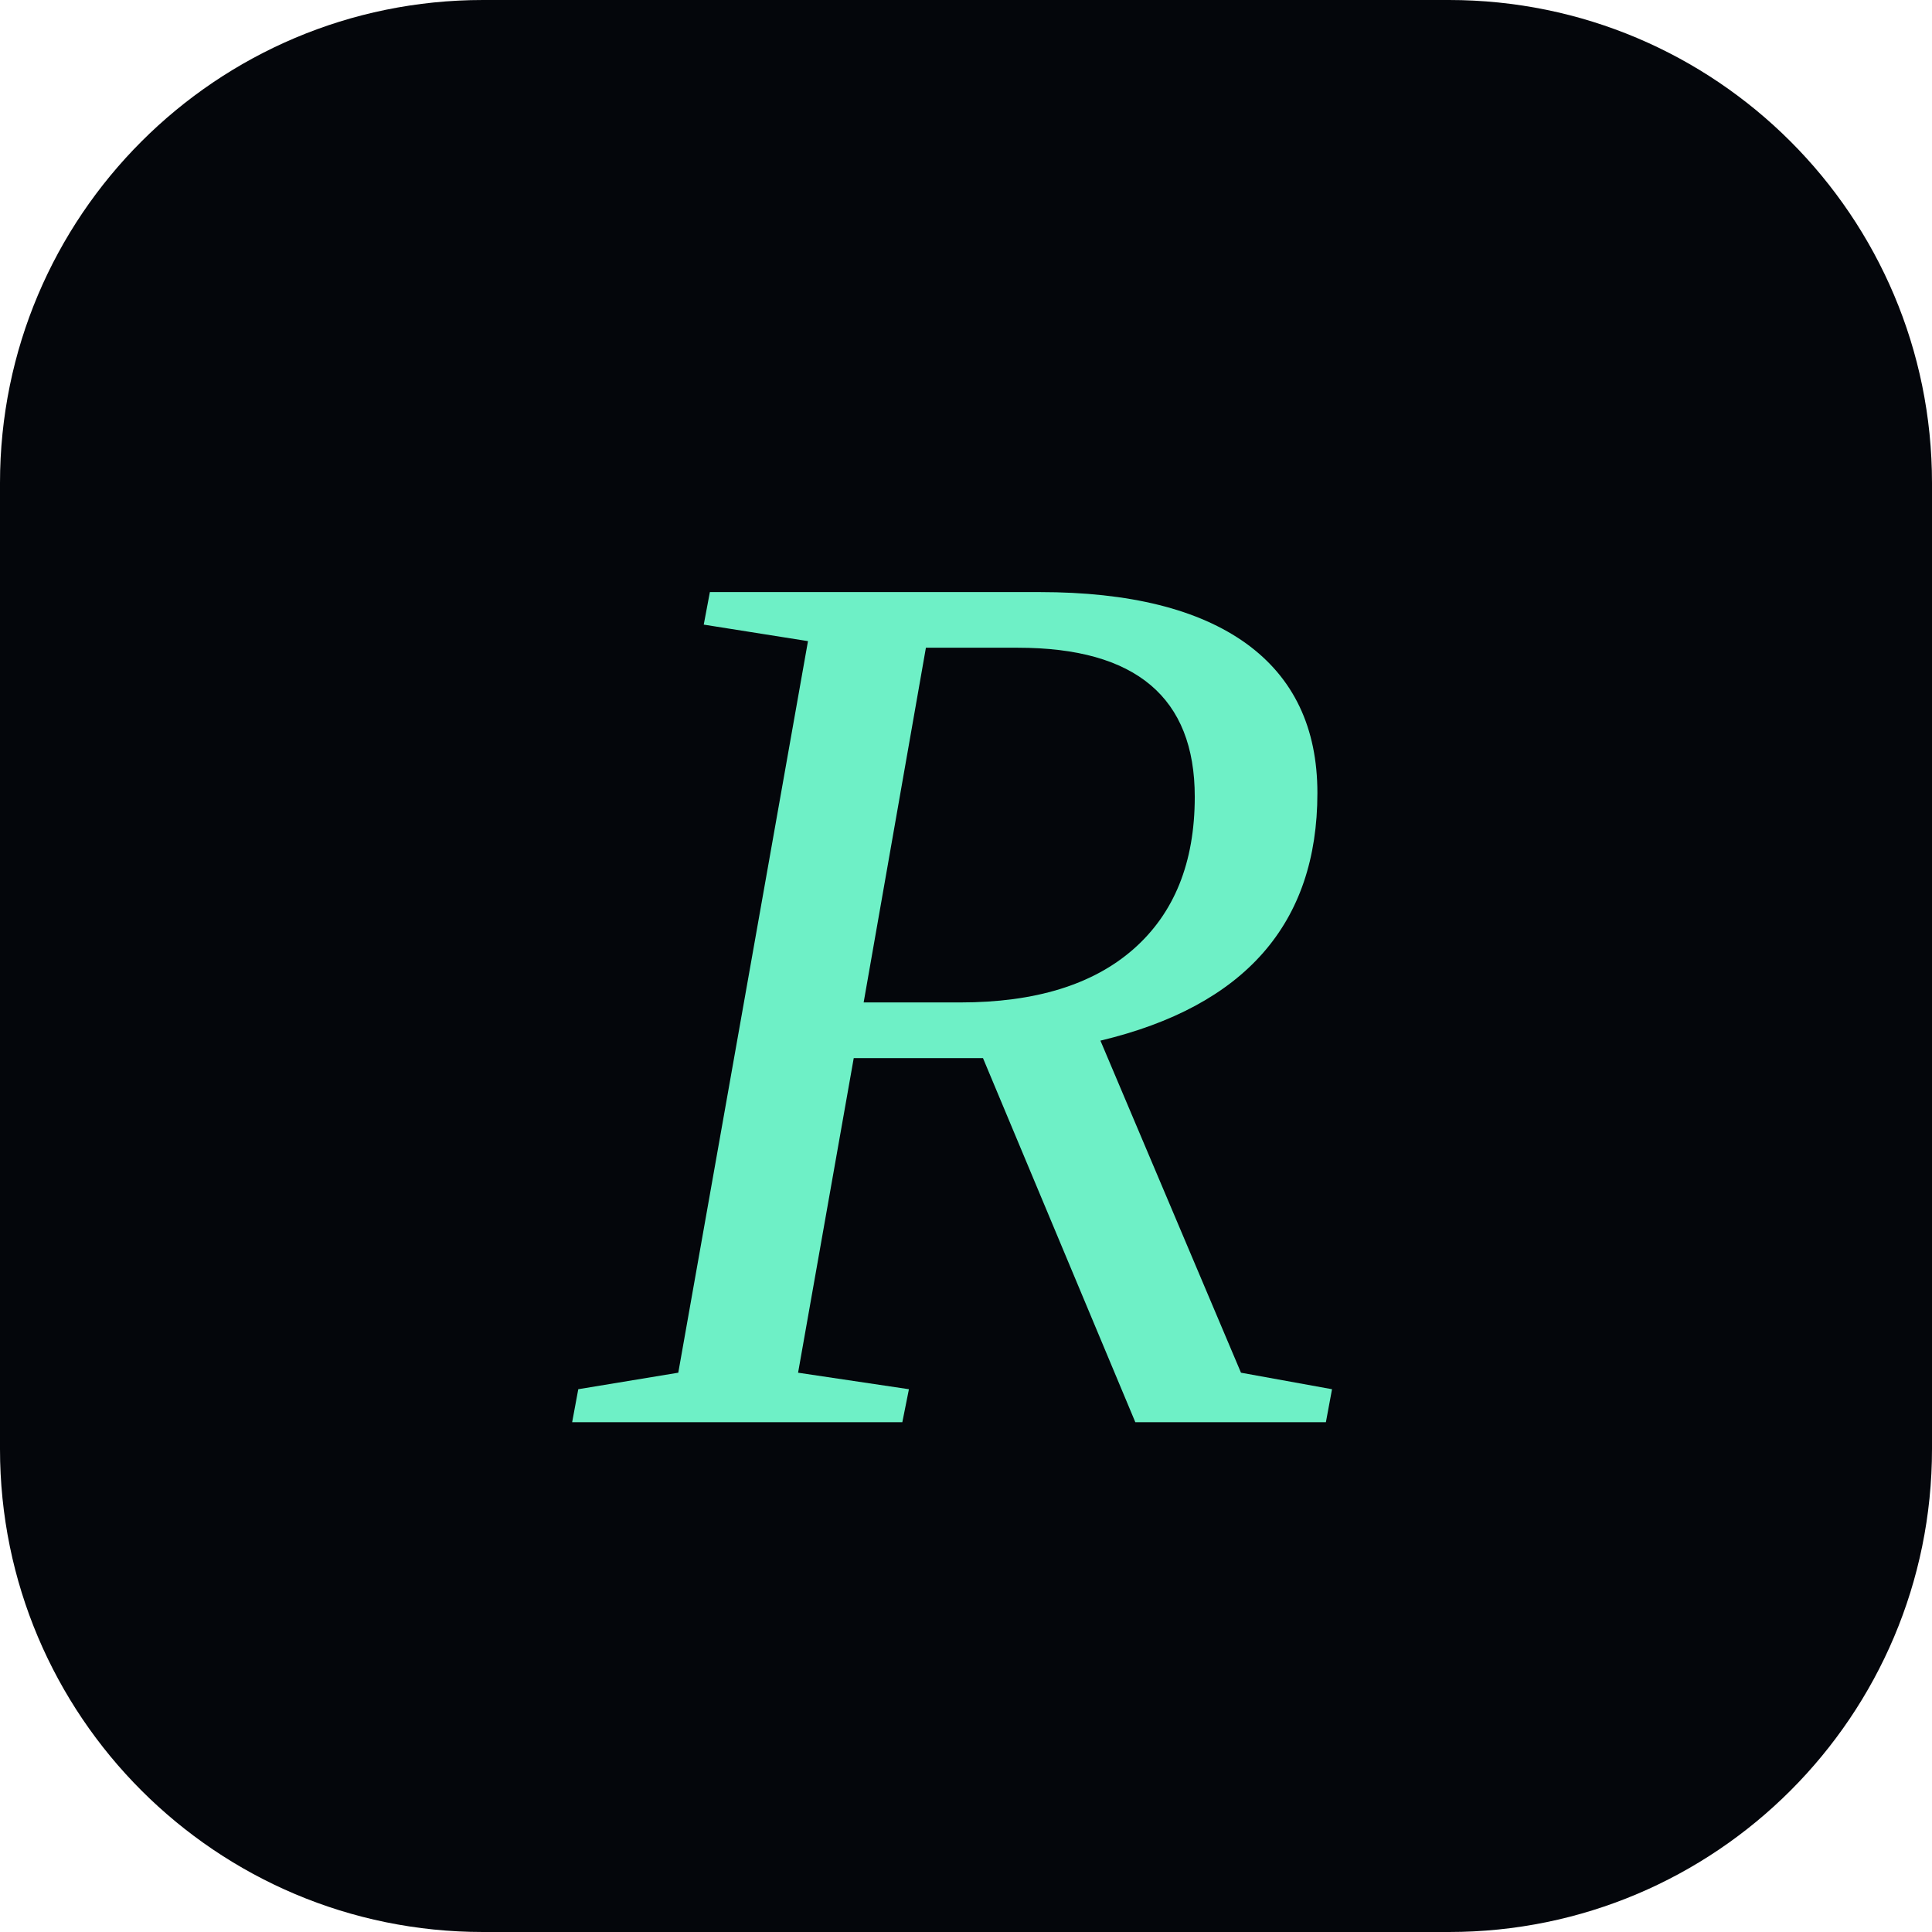
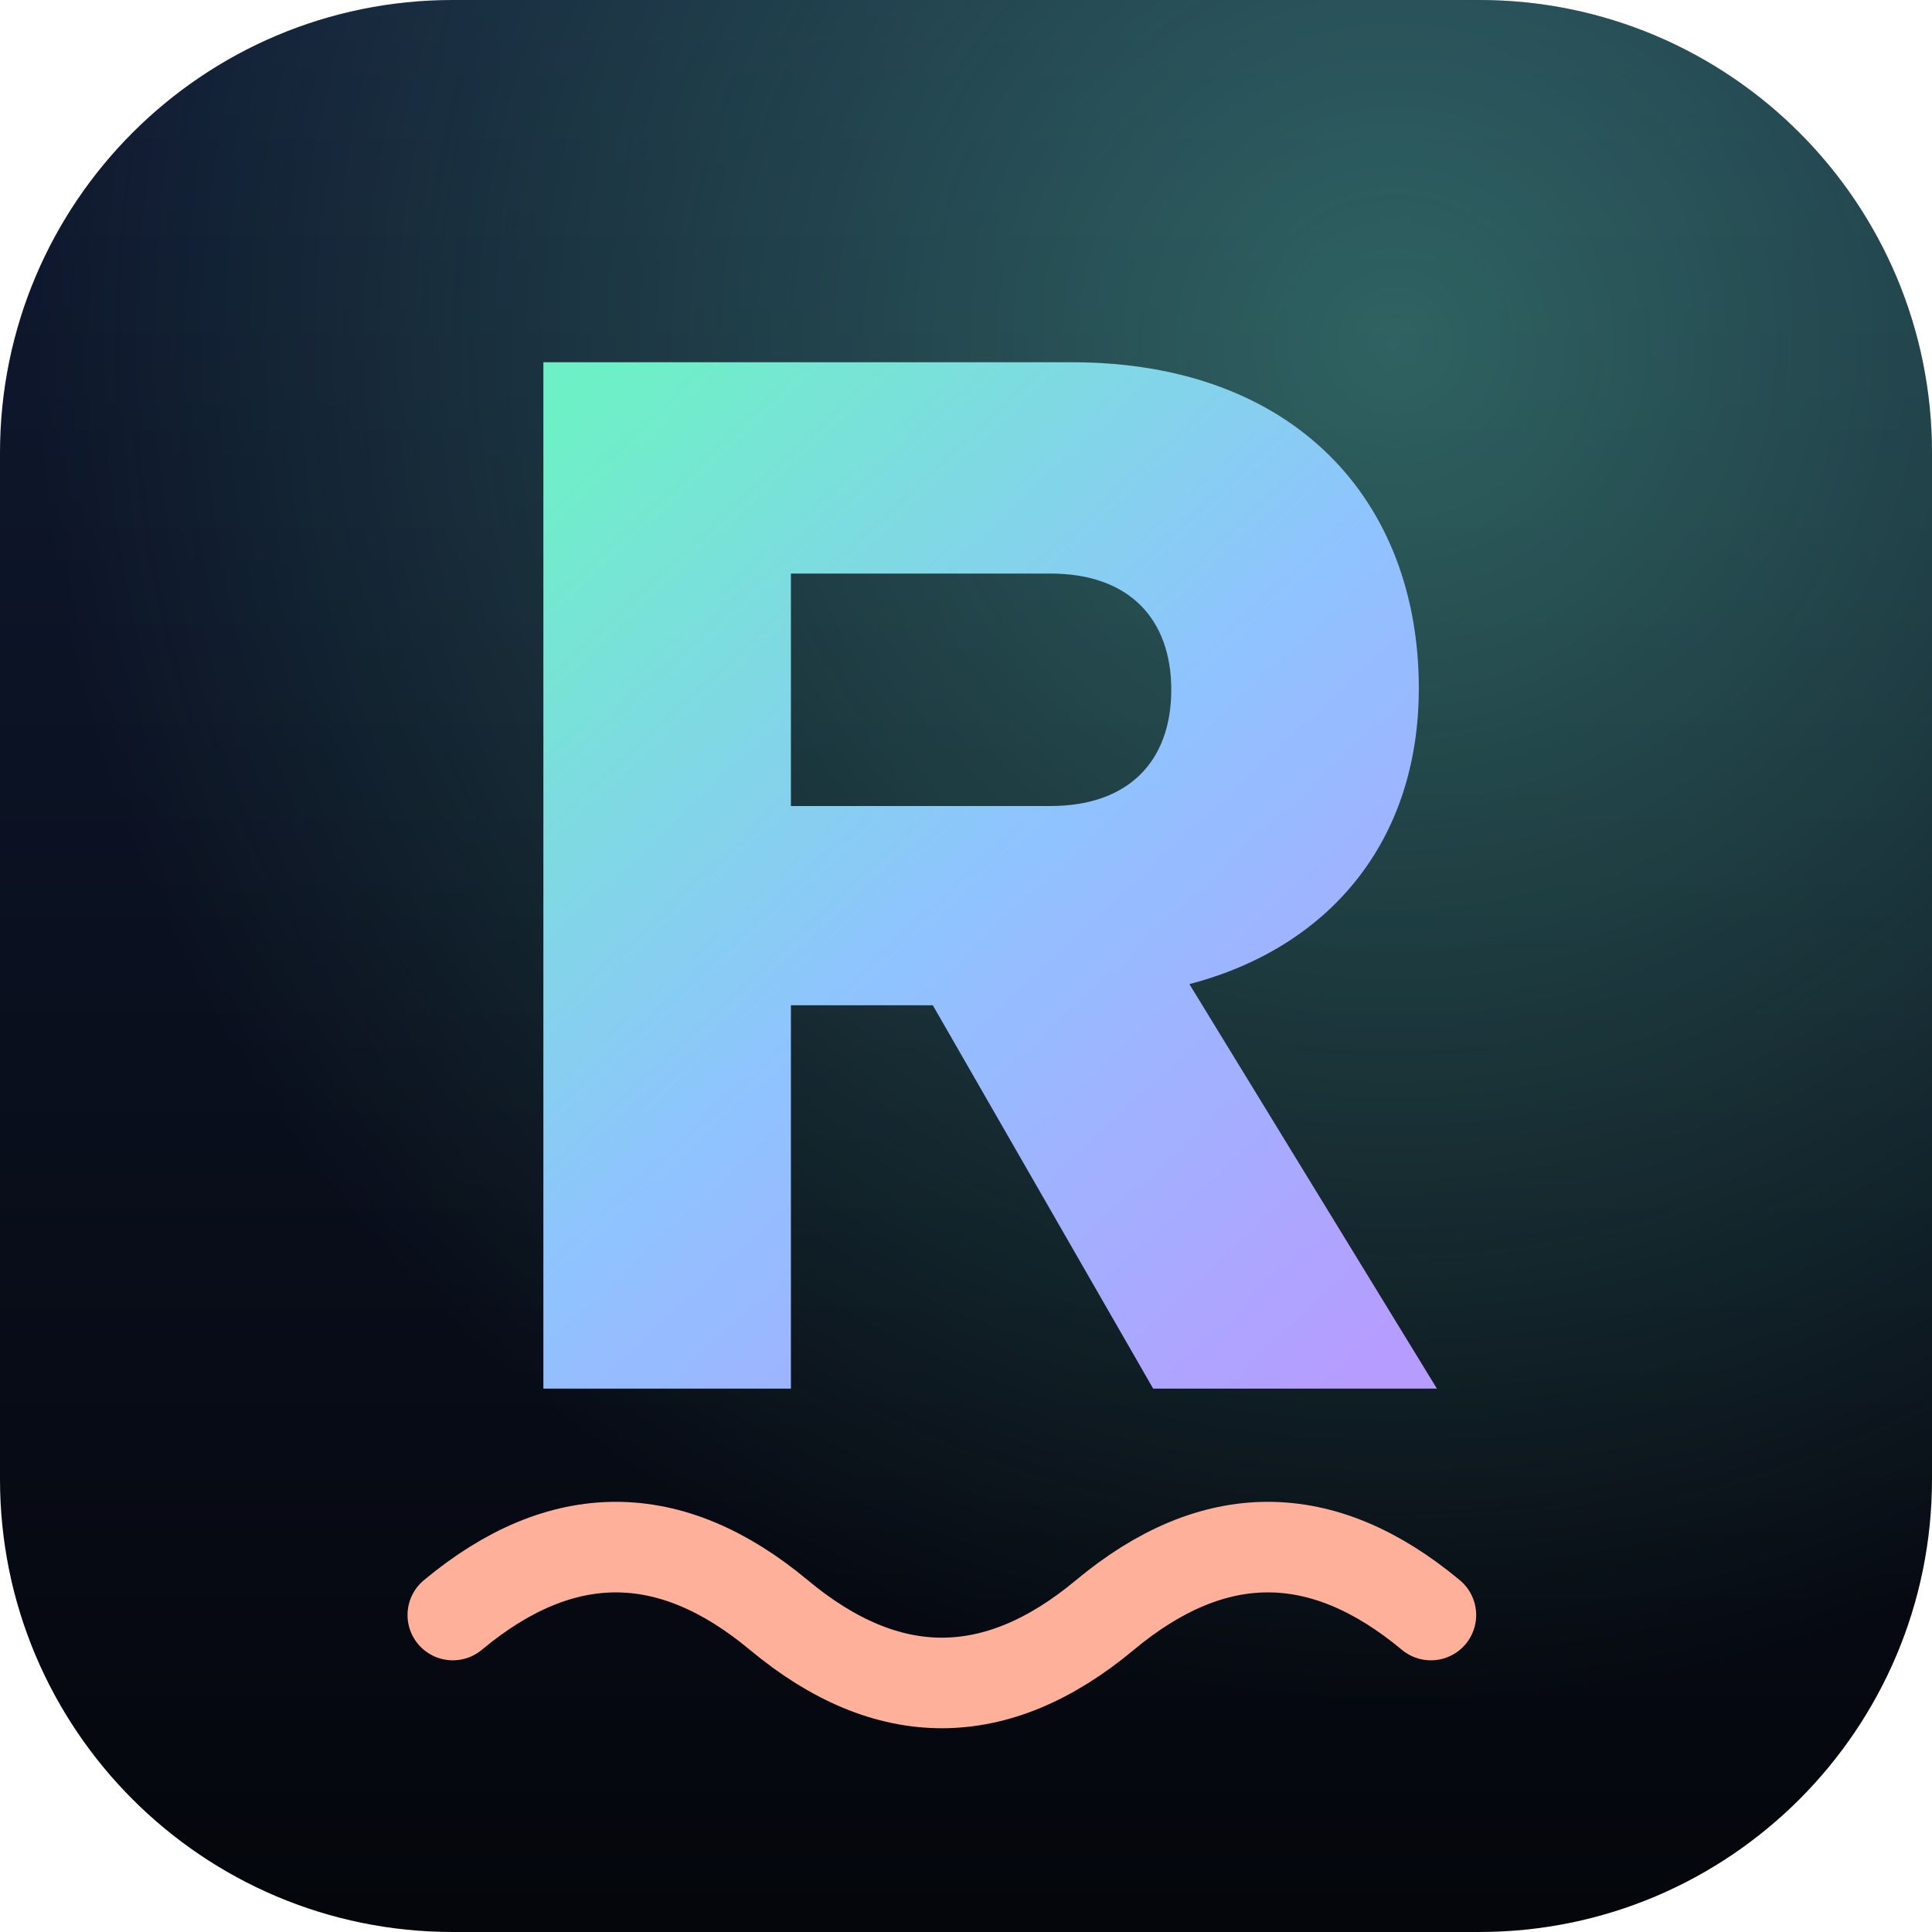
<svg xmlns="http://www.w3.org/2000/svg" viewBox="0 0 64 64">
-   <rect width="64" height="64" rx="16" fill="#04060b" />
-   <text x="50%" y="55%" dominant-baseline="middle" text-anchor="middle" font-family="Georgia, 'Times New Roman', serif" font-style="italic" font-size="42" fill="#6ef0c6">R</text>
+   <defs>
+     <linearGradient id="tile" x1="0" y1="0" x2="0" y2="1">
+       <stop offset="0" stop-color="#101a33" />
+       <stop offset="1" stop-color="#04060b" />
+     </linearGradient>
+     <radialGradient id="glow" cx="0.72" cy="0.18" r="0.7">
+       <stop offset="0" stop-color="#6ef0c6" stop-opacity="0.35" />
+       <stop offset="1" stop-color="#6ef0c6" stop-opacity="0" />
+     </radialGradient>
+     <linearGradient id="aurora" x1="0.1" y1="0" x2="0.9" y2="1">
+       <stop offset="0" stop-color="#6ef0c6" />
+       <stop offset="0.5" stop-color="#8fc3ff" />
+       <stop offset="1" stop-color="#b69cff" />
+     </linearGradient>
+   </defs>
+   <rect width="64" height="64" rx="15" fill="url(#tile)" />
+   <rect width="64" height="64" rx="15" fill="url(#glow)" />
+   <path fill="url(#aurora)" fill-rule="evenodd" d="M18 12h17.5c7.4 0 11.5 4.6 11.5 10.8 0 5.1-3 8.6-7.6 9.8L47.6 46H38.2l-7.3-12.7H26.2V46H18V12Zm8.2 7v7.7h8.6c2.6 0 4-1.5 4-3.85S37.4 19 34.8 19h-8.6Z" />
+   <path d="M15 53.5c3.6-3 7.2-3 10.8 0s7.2 3 10.8 0 7.2-3 10.8 0" fill="none" stroke="#ffb09a" stroke-width="3" stroke-linecap="round" />
</svg>
